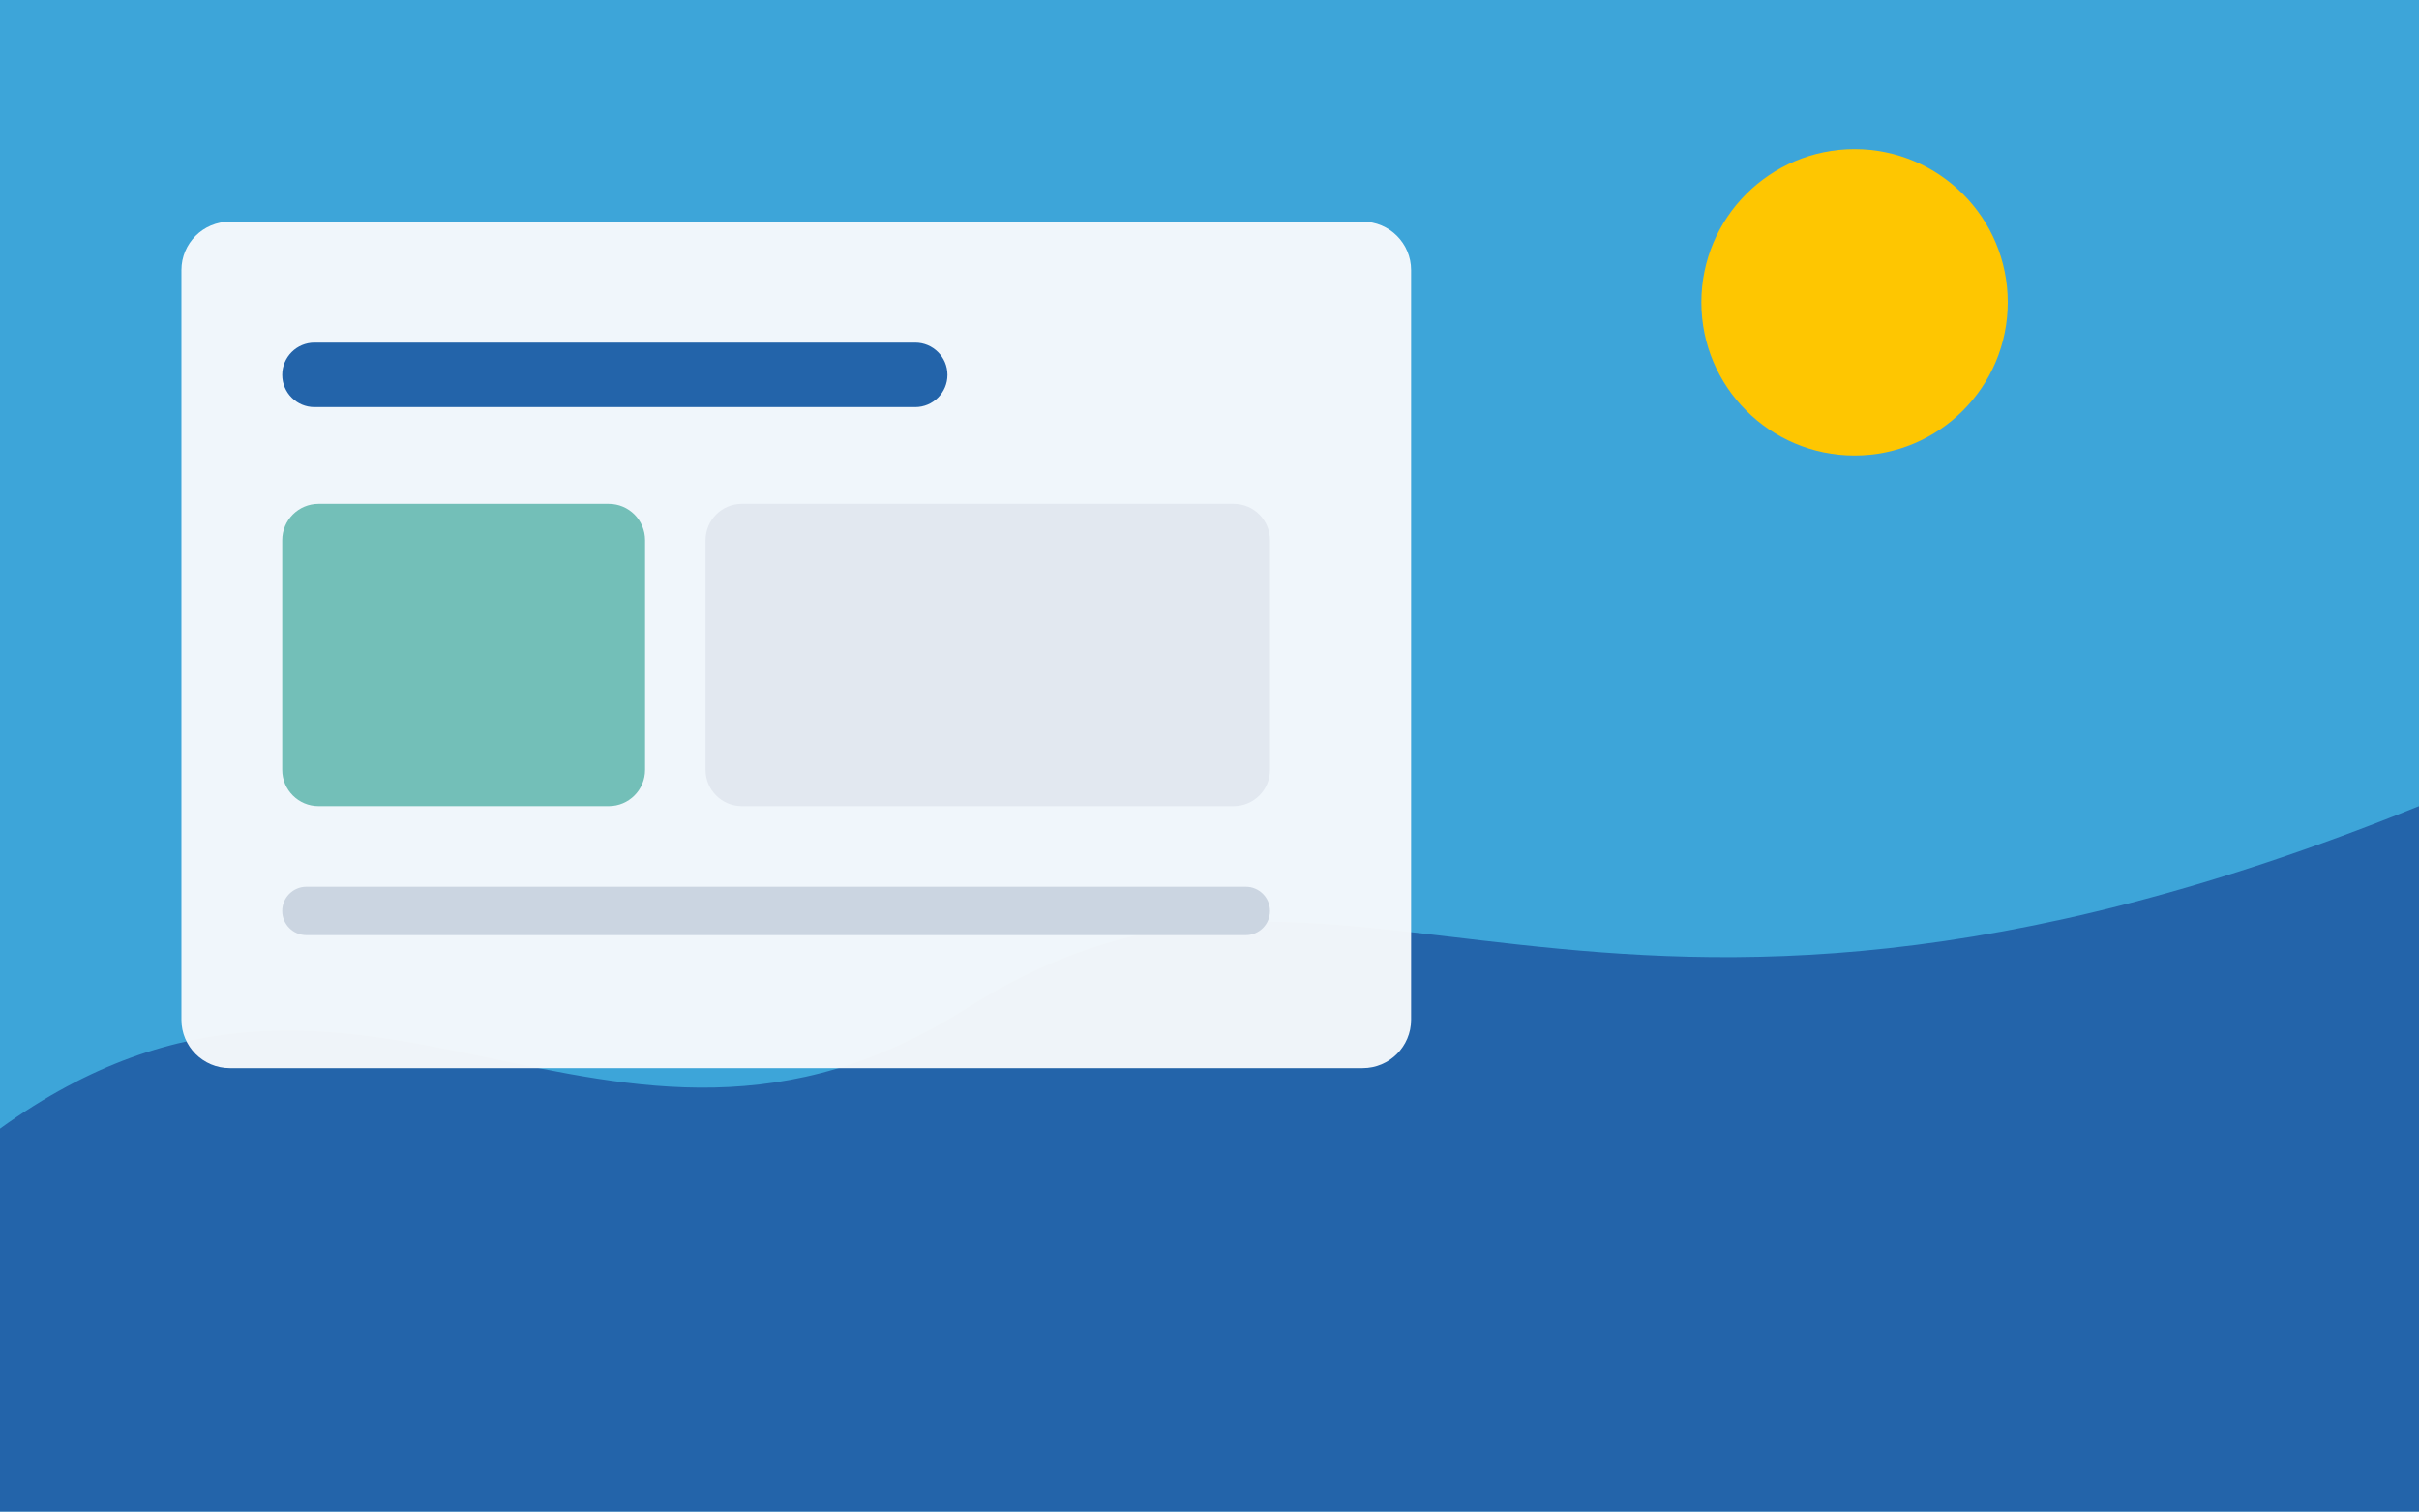
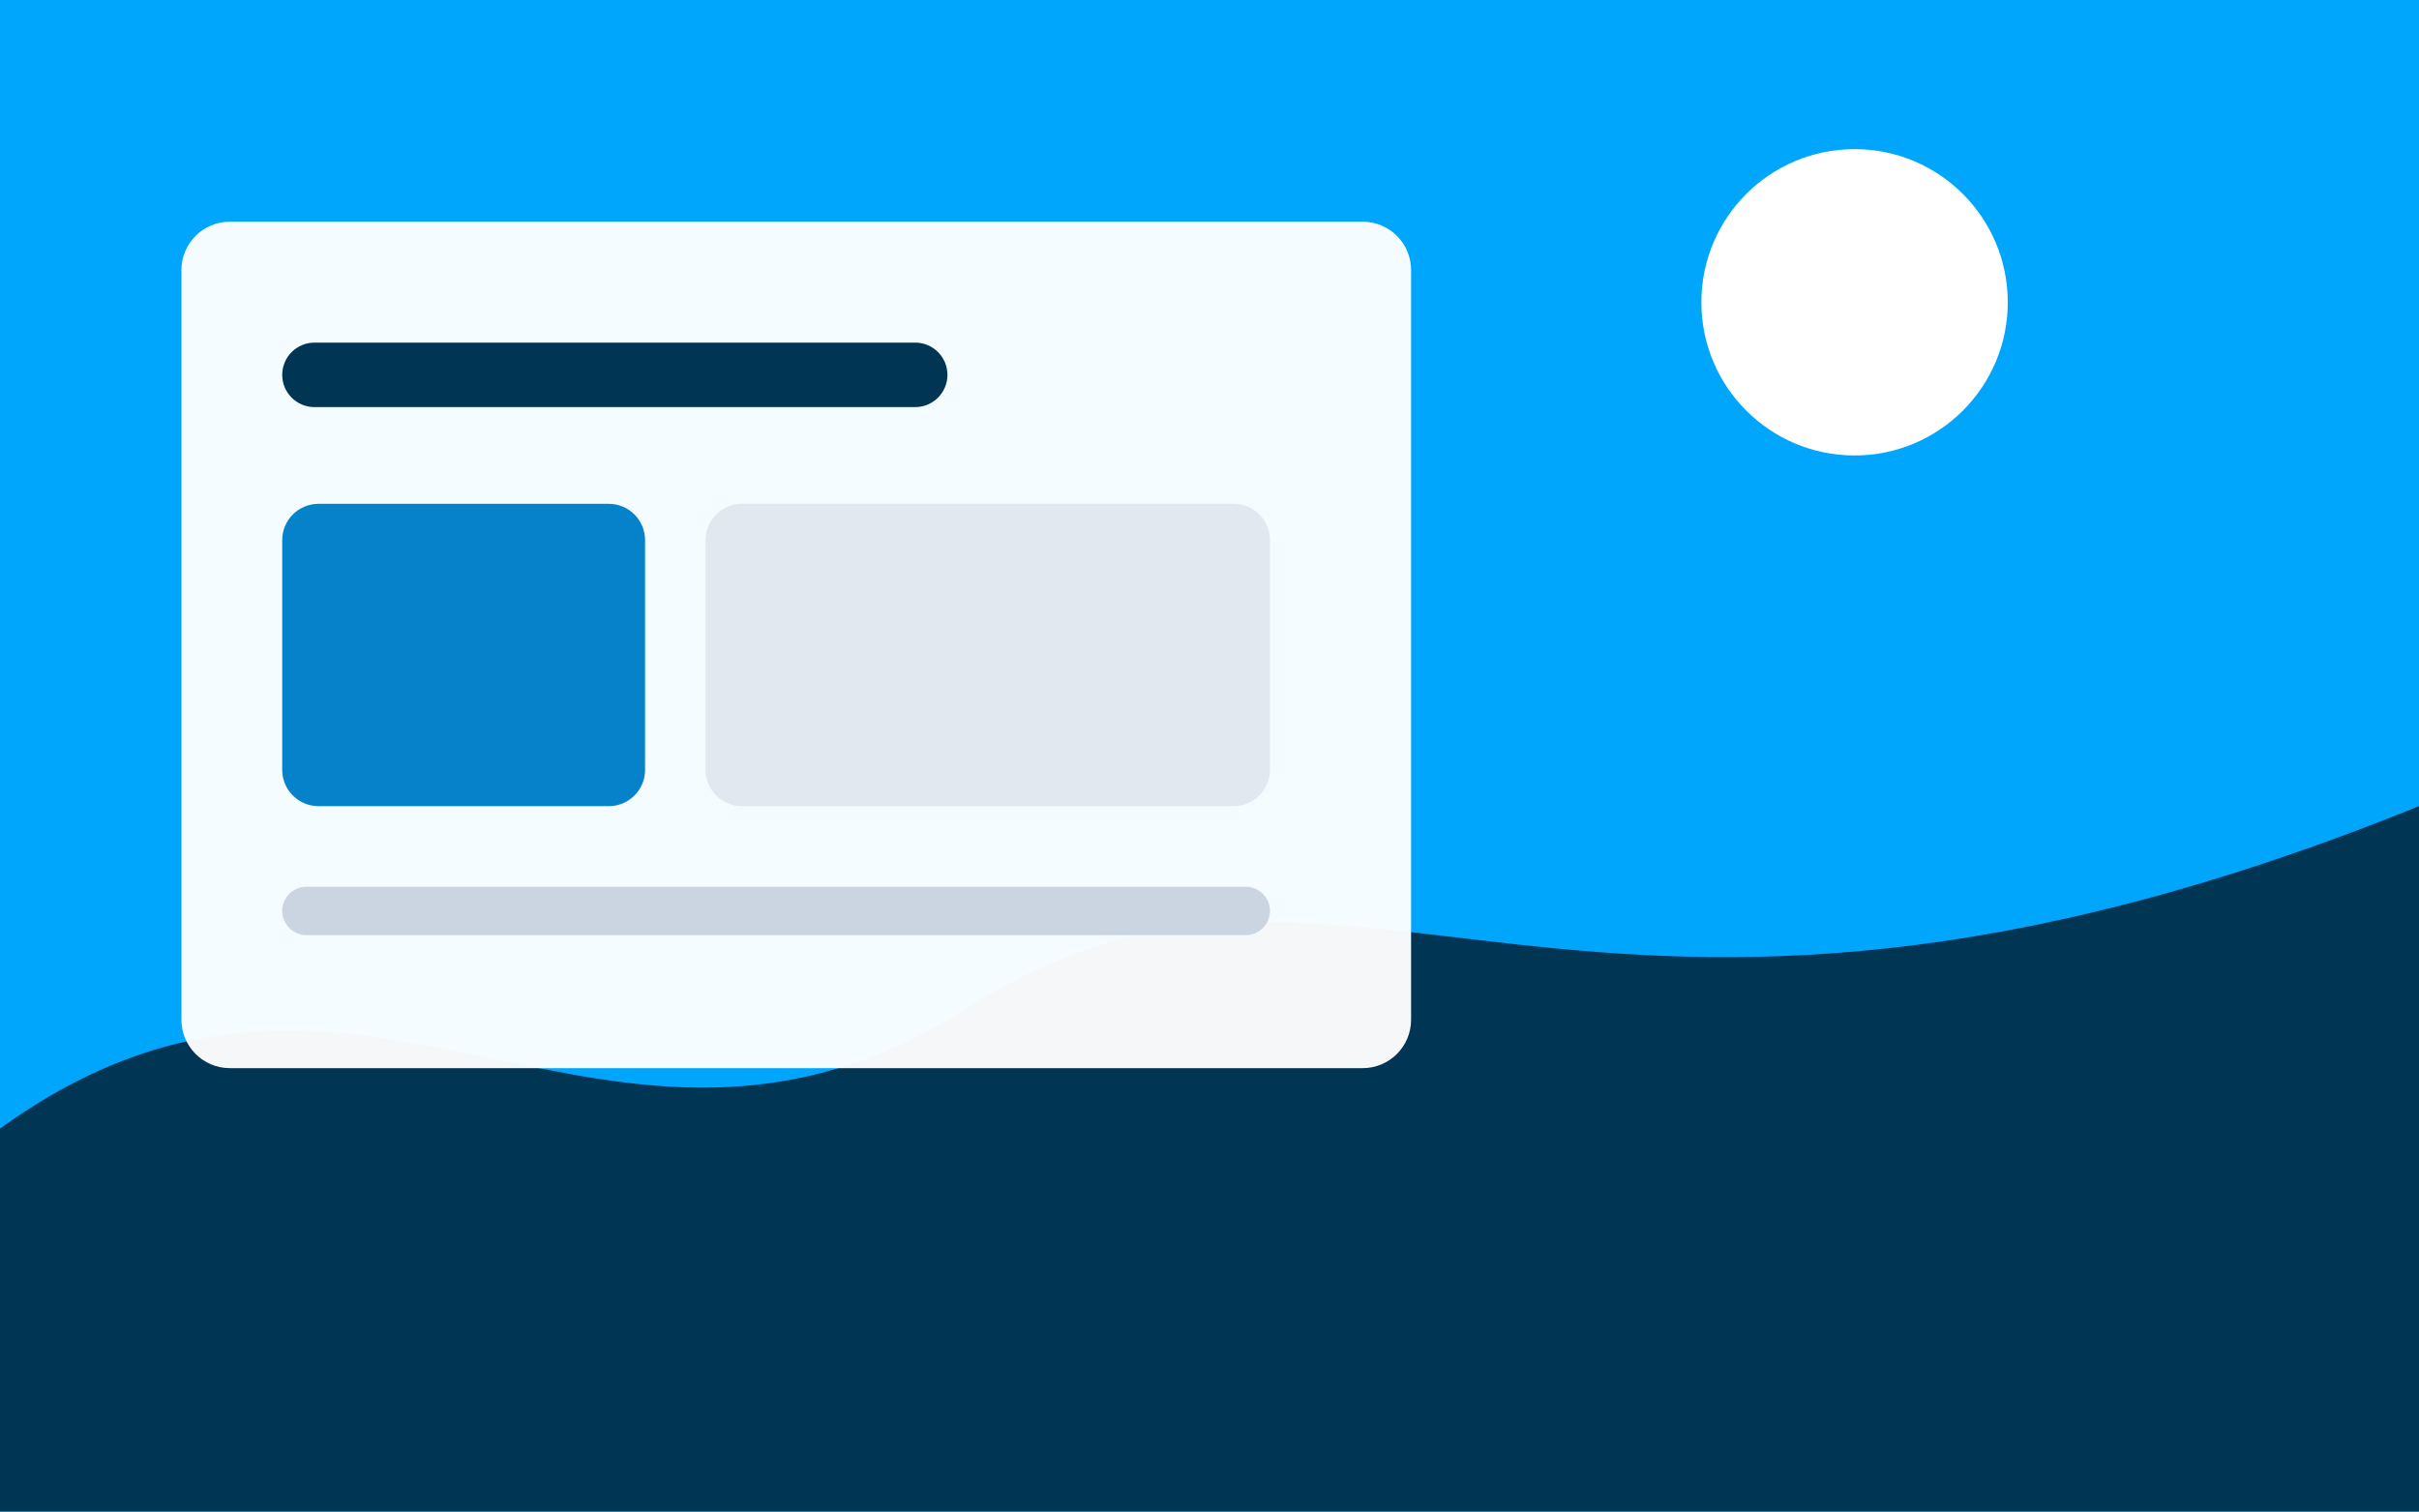
<svg xmlns="http://www.w3.org/2000/svg" viewBox="0 0 1200 750" role="img" aria-labelledby="title">
-   <rect width="1200" height="750" fill="#3DA5D9" />
-   <circle cx="920" cy="150" r="76" fill="#FEC601" />
-   <path d="M0 560c180-130 300 55 480-60 190-120 300 70 720-100v350H0Z" fill="#2364AA" />
-   <rect x="90" y="110" width="610" height="420" rx="24" fill="#f8fafc" opacity=".96" />
-   <rect x="140" y="170" width="330" height="32" rx="16" fill="#2364AA" />
-   <rect x="140" y="250" width="180" height="150" rx="18" fill="#73BFB8" />
+   <rect width="1200" height="750" fill="#00A6FB" />
+   <circle cx="920" cy="150" r="76" fill="#ffffff" />
+   <path d="M0 560c180-130 300 55 480-60 190-120 300 70 720-100v350H0Z" fill="#003554" />
+   <rect x="90" y="110" width="610" height="420" rx="24" fill="#ffffff" opacity=".96" />
+   <rect x="140" y="170" width="330" height="32" rx="16" fill="#003554" />
+   <rect x="140" y="250" width="180" height="150" rx="18" fill="#0582CA" />
  <rect x="350" y="250" width="280" height="150" rx="18" fill="#e2e8f0" />
  <rect x="140" y="440" width="490" height="24" rx="12" fill="#cbd5e1" />
</svg>
